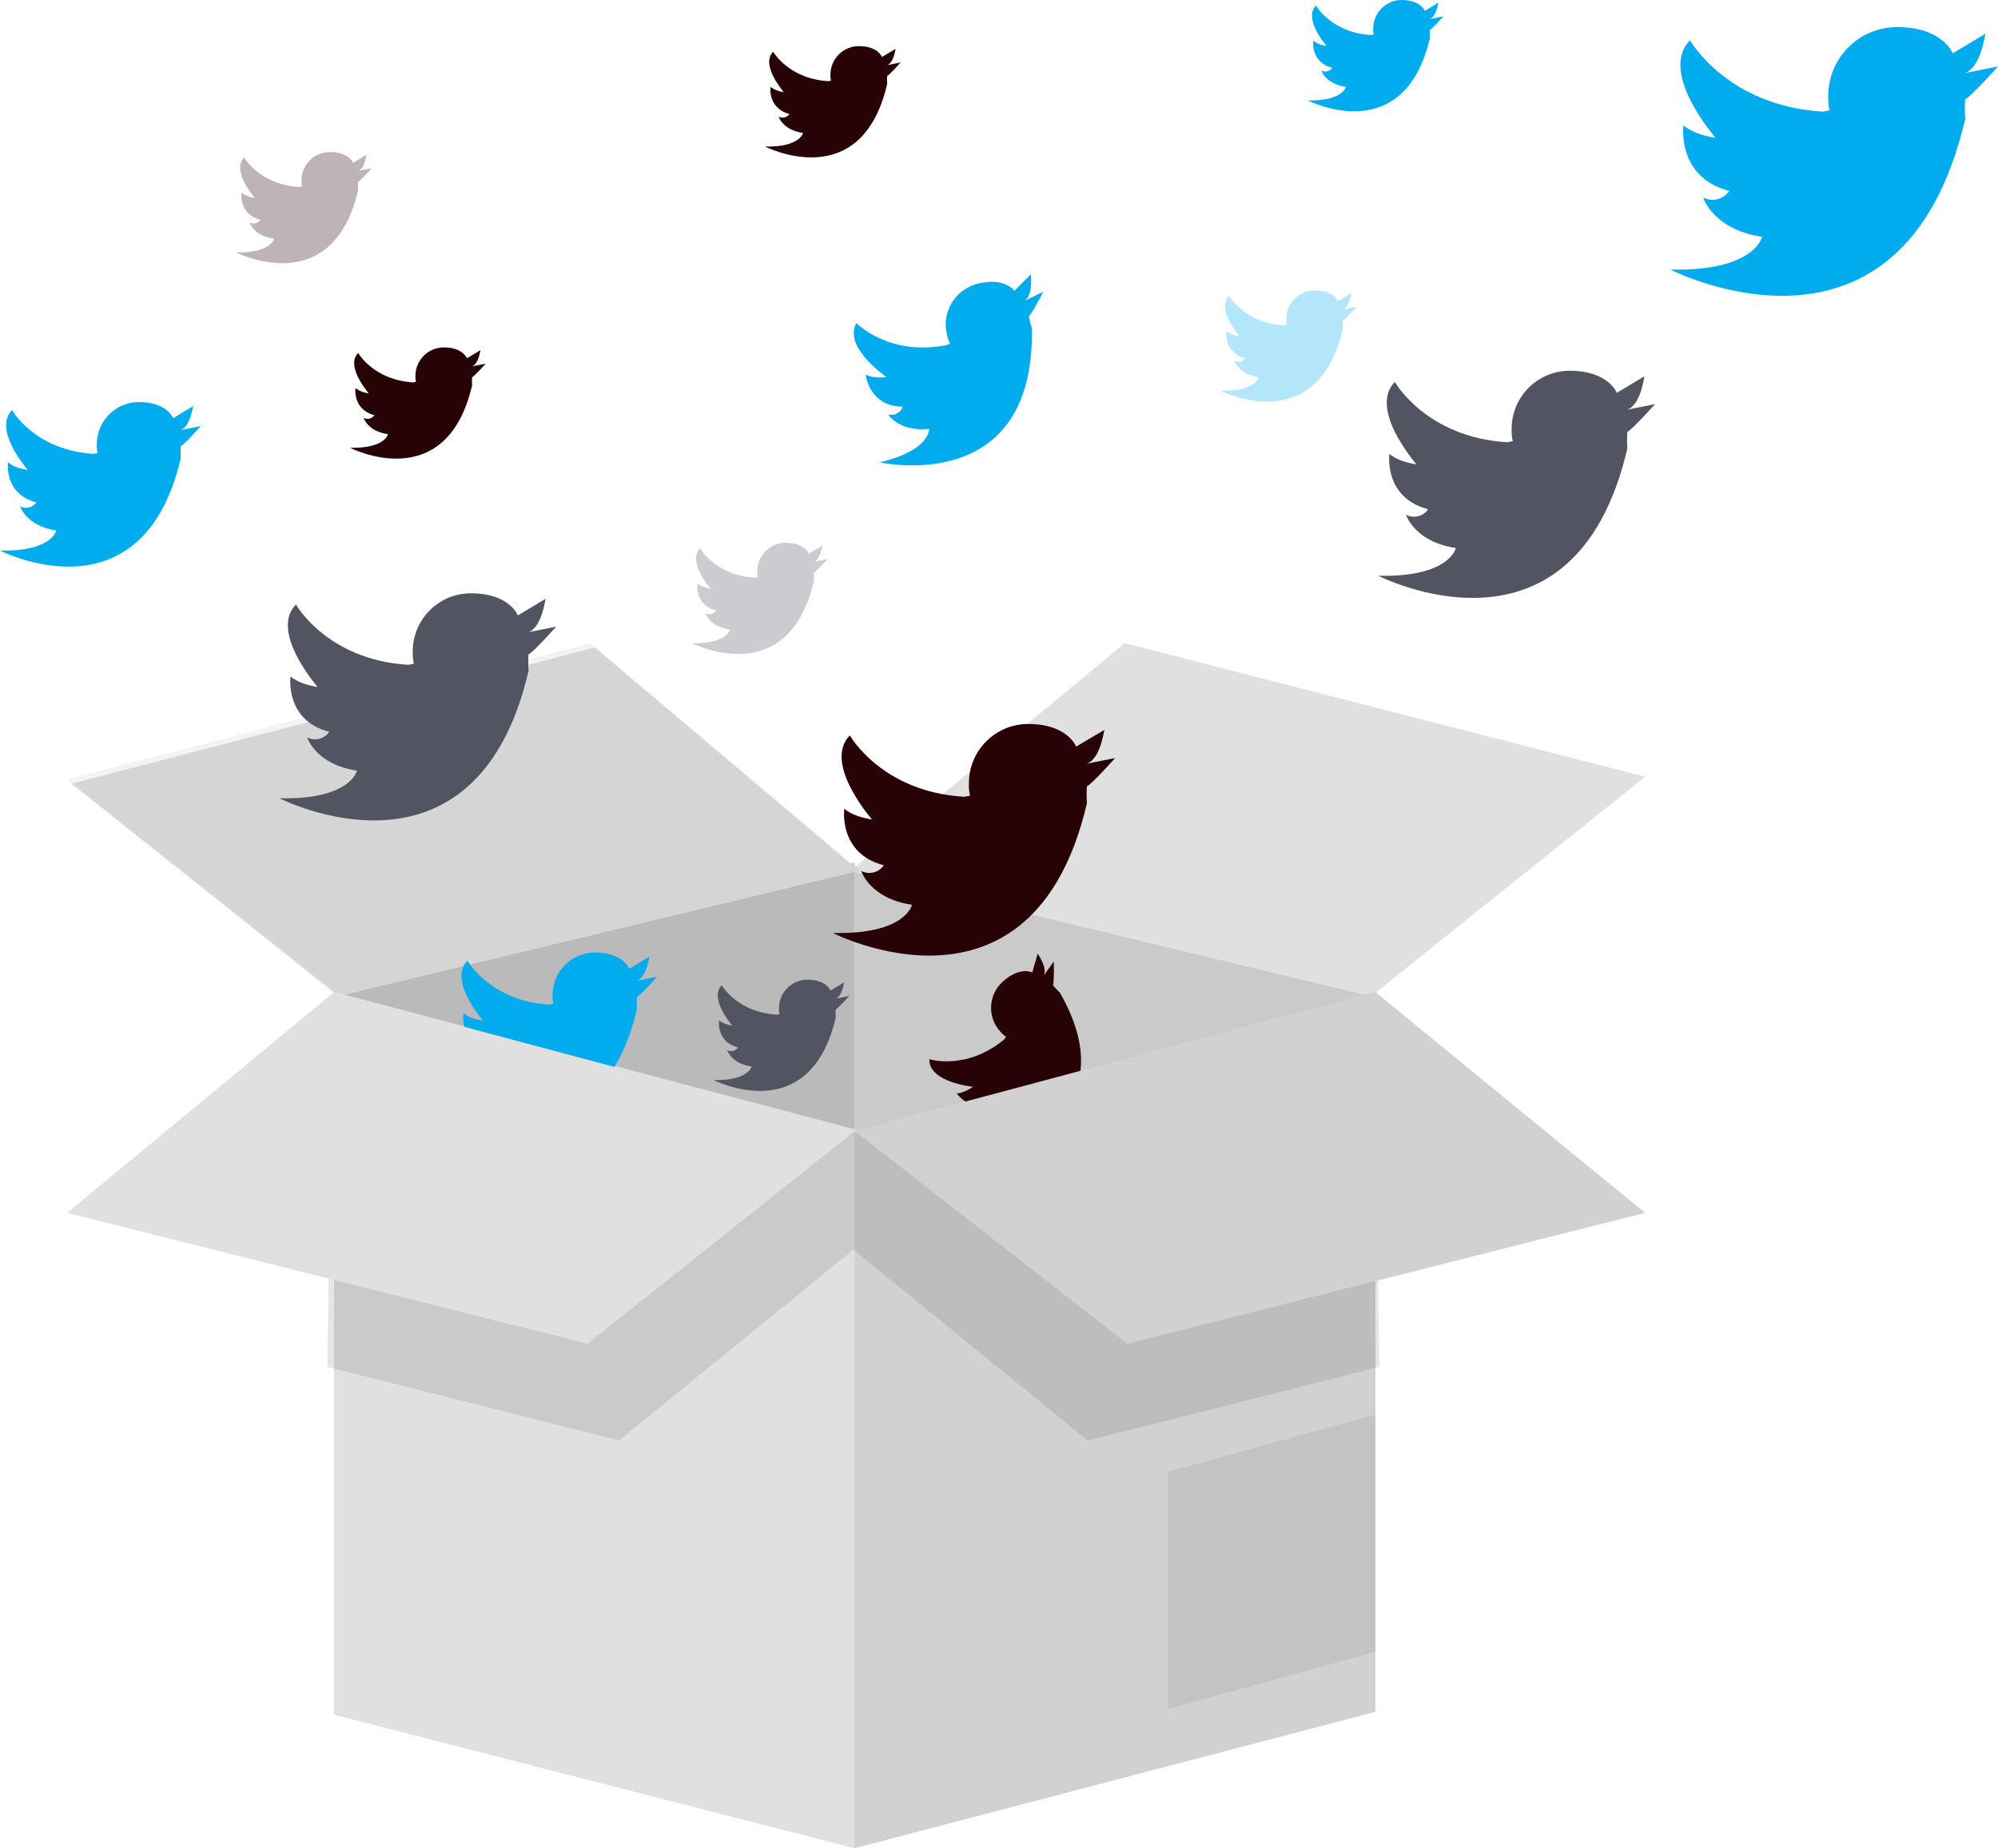
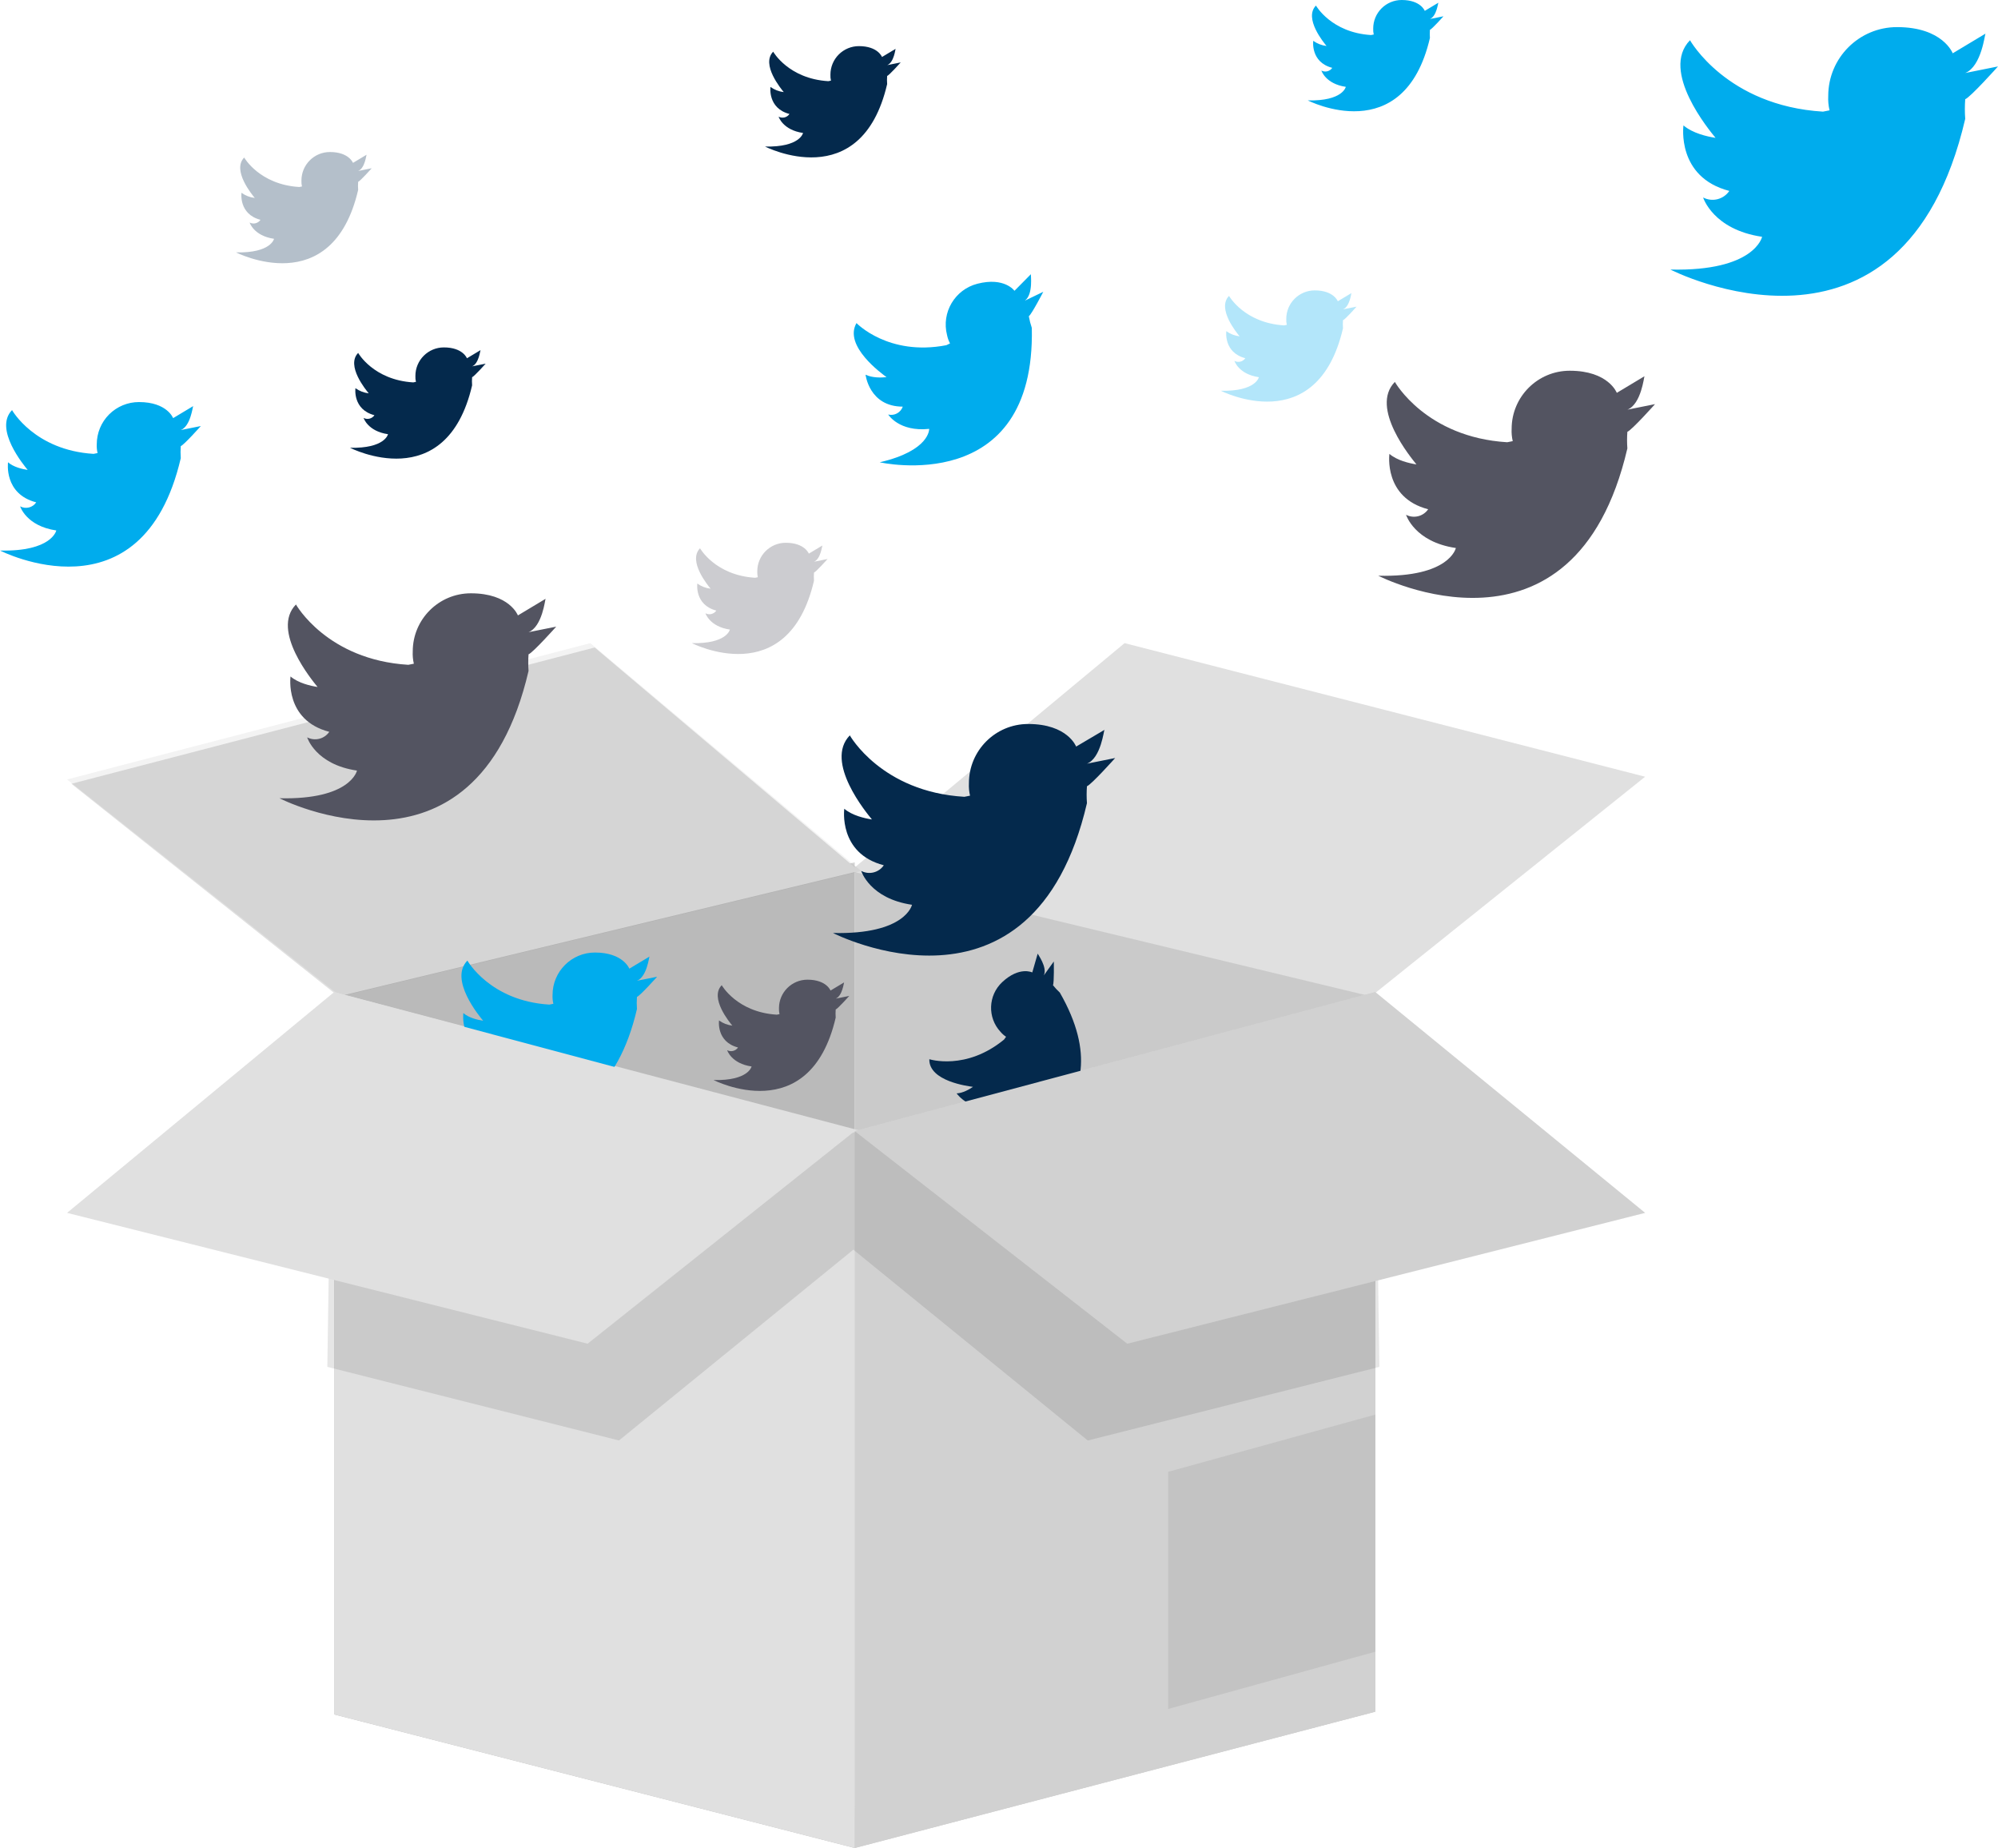
<svg xmlns="http://www.w3.org/2000/svg" data-name="Layer 1" width="813.15" height="752" viewBox="0 0 813.15 752">
  <path fill="#e0e0e0" d="M559.73 403.7l-211.87-51.03V752l211.87-55.46V403.7z" />
  <path opacity=".1" d="M559.73 403.7l-211.87-51.03V752l211.87-55.46V403.7z" />
  <path fill="#e0e0e0" d="M135.99 403.7l211.87-51.03V752l-211.87-54.35V403.7z" />
  <path opacity=".17" d="M135.99 401.93l211.87-51.02V752l-211.87-54.35V401.93z" />
  <path fill="#e0e0e0" d="M346.09 354.44l111.59-92.73 211.86 54.36-111.58 89.39-211.87-51.02z" />
  <path fill="#e0e0e0" d="M29.05 318.94l108.71 86.52 211.86-51.02-107.59-90.96-212.98 55.46z" />
  <path opacity=".05" d="M27.29 317.18l111.35 88.28 211.87-51.02-110.25-92.73-212.97 55.47z" />
  <path fill="#e0e0e0" d="M135.99 403.7v293.95L347.86 752l2.86-291.73-214.73-56.57z" />
  <path fill="#e0e0e0" d="M559.73 696.54L347.86 752V460.27l211.87-56.57v292.84z" />
  <path opacity=".07" d="M559.73 696.54L347.86 752V460.27l211.87-56.57v292.84z" />
  <path opacity=".07" d="M475.42 598.92v96.51l84.31-23.3v-96.5l-84.31 23.29z" />
  <path opacity=".1" d="M133.22 556.22l118.69 29.95 95.4-77.65v-47.7l-211.87-53.24-2.22 148.64zm428.17 0L442.7 586.17l-95.39-77.65v-47.7l211.86-53.24 2.22 148.64z" />
  <path d="M259.23 399.1l8.21-1.64s-6.9 7.72-8.21 8.21a33.05 33.05 0 000 4.93c-15.77 67.69-73.93 37.79-73.93 37.79 21.19.49 23-8.21 23-8.21-12.32-1.81-14.79-9.86-14.79-9.86a5.08 5.08 0 006.57-1.64c-13.31-3.45-11.5-16.43-11.5-16.43 2.3 2 5.91 2.79 8.05 3.12-1.48-1.81-14-16.76-6.41-24.48 0 0 9.2 16.43 33.35 17.91l1.64-.33a12.89 12.89 0 01-.33-3.61 17.25 17.25 0 0117.25-17.25c11.5 0 14 6.57 14 6.57l8.21-4.93c-.18-.01-1 8.21-5.11 9.85z" fill="#00aced" />
  <path fill="#e0e0e0" d="M135.99 403.7l-108.7 89.85 211.86 53.24 108.71-86.52-211.87-56.57z" />
-   <path d="M424.82 396.91l4.06-5.65s.18 8.6-.34 9.65a27.47 27.47 0 002.79 3c28.77 50.08-23.53 64.86-23.53 64.86 13.16-11.71 9.33-18 9.33-18-8.56 5.85-14.56 2.35-14.56 2.35a4.22 4.22 0 003.06-4.72c-10 5.44-16.3-3.47-16.3-3.47 2.52-.1 5.18-1.65 6.66-2.66-1.92-.26-18-2.27-17.77-11.25 0 0 14.9 4.77 30.42-8l.81-1.13a10.71 10.71 0 01-2.25-2 14.33 14.33 0 01.71-20.26c7-6.52 12.21-3.92 12.21-3.92l2.2-7.65c-.09.07 4.06 5.52 2.5 8.85z" fill="#270306" />
+   <path d="M424.82 396.91l4.06-5.65s.18 8.6-.34 9.65a27.47 27.47 0 002.79 3c28.77 50.08-23.53 64.86-23.53 64.86 13.16-11.71 9.33-18 9.33-18-8.56 5.85-14.56 2.35-14.56 2.35a4.22 4.22 0 003.06-4.72c-10 5.44-16.3-3.47-16.3-3.47 2.52-.1 5.18-1.65 6.66-2.66-1.92-.26-18-2.27-17.77-11.25 0 0 14.9 4.77 30.42-8l.81-1.13a10.71 10.71 0 01-2.25-2 14.33 14.33 0 01.71-20.26c7-6.52 12.21-3.92 12.21-3.92l2.2-7.65c-.09.07 4.06 5.52 2.5 8.85z" fill="#04294c" />
  <path fill="#e0e0e0" d="M559.73 403.7l109.81 89.85-210.76 53.24-110.92-86.52 211.87-56.57z" />
  <path opacity=".07" d="M559.73 403.7l109.81 89.85-210.76 53.24-110.92-86.52 211.87-56.57z" />
  <path d="M417.09 122.35l7.51-3.61s-4.74 9.15-5.89 9.95a32.88 32.88 0 001.22 4.75c1.53 69.12-61.9 54.68-61.9 54.68 20.54-4.76 20.13-13.6 20.13-13.6-12.32 1.3-16.68-5.84-16.68-5.84a5 5 0 005.93-3.21c-13.68 0-15.14-13-15.14-13 2.7 1.33 6.39 1.23 8.53 1-1.87-1.38-17.6-12.7-12.22-22 0 0 12.93 13.56 36.56 9l1.5-.72a12.82 12.82 0 01-1.21-3.4 17.16 17.16 0 0112.36-20.89c11.08-2.84 15.08 2.88 15.08 2.88l6.7-6.78c-.17.07 1.07 8.19-2.48 10.79zM73.57 175l8.17-1.63s-6.86 7.68-8.17 8.17a32.88 32.88 0 000 4.9C57.88 253.77.03 224.03.03 224.03c21.08.49 22.88-8.17 22.88-8.17-12.26-1.8-14.71-9.81-14.71-9.81a5 5 0 006.54-1.63C1.47 201 3.27 188.12 3.27 188.12c2.29 2 5.88 2.78 8 3.11-1.47-1.8-13.89-16.67-6.37-24.35 0 0 9.15 16.34 33.18 17.81l1.63-.33a12.82 12.82 0 01-.33-3.6 17.16 17.16 0 0117.19-17.15c11.44 0 13.89 6.54 13.89 6.54l8.17-4.9c-.19-.01-1 8.16-5.06 9.75zM799.81 29.71l13.33-2.67s-11.2 12.53-13.33 13.33a53.64 53.64 0 000 8c-25.6 109.85-120 61.32-120 61.32 34.39.8 37.33-13.33 37.33-13.33-20-2.93-24-16-24-16a8.24 8.24 0 0010.66-2.67c-21.6-5.6-18.66-26.66-18.66-26.66 3.73 3.2 9.6 4.53 13.06 5.07-2.4-2.93-22.66-27.2-10.4-39.73 0 0 14.93 26.66 54.12 29.06l2.67-.53a20.92 20.92 0 01-.53-5.87 28 28 0 0128-28c18.66 0 22.66 10.66 22.66 10.66l13.33-8c-.24.02-1.57 13.31-8.24 16.02zM581.95 7.73l5.52-1.1s-4.64 5.19-5.52 5.52a22.21 22.21 0 000 3.31c-10.6 45.5-49.69 25.4-49.69 25.4 14.25.33 15.46-5.52 15.46-5.52-8.28-1.21-9.94-6.63-9.94-6.63a3.41 3.41 0 004.42-1.1c-8.94-2.32-7.73-11-7.73-11a11.48 11.48 0 005.41 2.1c-1-1.21-9.39-11.26-4.31-16.45 0 0 6.18 11 22.42 12l1.1-.22a8.66 8.66 0 01-.22-2.43A11.59 11.59 0 01570.47 0c7.73 0 9.39 4.42 9.39 4.42l5.52-3.31c-.12-.01-.67 5.52-3.43 6.62z" fill="#00aced" />
  <path d="M331.28 228.58l5.52-1.1s-4.64 5.19-5.52 5.52a22.21 22.21 0 000 3.31c-10.6 45.5-49.69 25.4-49.69 25.4 14.25.33 15.46-5.52 15.46-5.52-8.28-1.21-9.94-6.63-9.94-6.63a3.41 3.41 0 004.42-1.1c-8.94-2.32-7.73-11-7.73-11a11.48 11.48 0 005.41 2.1c-1-1.21-9.39-11.26-4.31-16.45 0 0 6.18 11 22.42 12l1.1-.22a8.66 8.66 0 01-.22-2.43 11.59 11.59 0 0111.59-11.59c7.73 0 9.39 4.42 9.39 4.42l5.52-3.31c-.13.02-.66 5.5-3.42 6.6z" fill="#535461" opacity=".3" />
  <path d="M546.57 125.89l5.52-1.1s-4.59 5.21-5.52 5.51a22.21 22.21 0 000 3.31c-10.6 45.5-49.69 25.4-49.69 25.4 14.25.33 15.46-5.52 15.46-5.52-8.28-1.21-9.94-6.63-9.94-6.63a3.41 3.41 0 004.42-1.1c-8.94-2.32-7.73-11-7.73-11a11.48 11.48 0 005.41 2.1c-1-1.21-9.39-11.26-4.31-16.45 0 0 6.18 11 22.42 12l1.1-.22a8.66 8.66 0 01-.22-2.43 11.59 11.59 0 0111.59-11.59c7.73 0 9.39 4.42 9.39 4.42l5.52-3.31c-.06-.02-.62 5.5-3.42 6.61z" fill="#00aced" opacity=".3" />
-   <path d="M442.37 310.76l11.48-2.3s-9.65 10.8-11.48 11.48a46.21 46.21 0 000 6.89c-22.05 94.63-103.36 52.83-103.36 52.83 29.63.69 32.16-11.48 32.16-11.48-17.23-2.53-20.67-13.78-20.67-13.78a7.1 7.1 0 009.19-2.3c-18.6-4.82-16.08-23-16.08-23 3.22 2.76 8.27 3.9 11.25 4.36-2.07-2.53-19.52-23.43-9-34.22 0 0 12.86 23 46.63 25l2.3-.46a18 18 0 01-.46-5.05 24.11 24.11 0 0124.12-24.12c16.08 0 19.52 9.19 19.52 9.19l11.52-6.8c-.23 0-1.38 11.47-7.12 13.76zM361.09 26.5l5.48-1.1s-4.64 5.19-5.52 5.52a22.21 22.21 0 000 3.31c-10.6 45.5-49.69 25.4-49.69 25.4 14.25.33 15.46-5.52 15.46-5.52-8.28-1.21-9.94-6.63-9.94-6.63a3.41 3.41 0 004.42-1.1c-8.94-2.32-7.73-11-7.73-11a11.48 11.48 0 005.41 2.1c-1-1.21-9.39-11.26-4.31-16.45 0 0 6.18 11 22.42 12l1.1-.22a8.66 8.66 0 01-.22-2.43 11.59 11.59 0 0111.6-11.61c7.73 0 9.39 4.42 9.39 4.42l5.52-3.31c-.07 0-.62 5.52-3.39 6.62zM192.14 149.08l5.52-1.1s-4.64 5.19-5.52 5.52a22.21 22.21 0 000 3.31c-10.6 45.5-49.69 25.4-49.69 25.4 14.25.33 15.46-5.52 15.46-5.52-8.28-1.21-9.94-6.63-9.94-6.63a3.41 3.41 0 004.42-1.1c-8.94-2.32-7.73-11-7.73-11a11.48 11.48 0 005.41 2.1c-1-1.21-9.39-11.26-4.31-16.45 0 0 6.18 11 22.42 12l1.1-.22a8.66 8.66 0 01-.22-2.43 11.59 11.59 0 0111.59-11.59c7.73 0 9.39 4.42 9.39 4.42l5.52-3.31c-.11-.03-.66 5.52-3.42 6.6z" fill="#270306" />
-   <path d="M145.76 69.57l5.52-1.1s-4.64 5.19-5.52 5.52a22.21 22.21 0 000 3.31c-10.6 45.5-49.69 25.4-49.69 25.4 14.25.33 15.46-5.52 15.46-5.52-8.28-1.21-9.94-6.63-9.94-6.63a3.41 3.41 0 004.42-1.1c-8.94-2.32-7.73-11-7.73-11a11.48 11.48 0 005.41 2.1c-1-1.21-9.39-11.26-4.31-16.45 0 0 6.18 11 22.42 12l1.1-.22a8.66 8.66 0 01-.22-2.43 11.59 11.59 0 0111.59-11.59c7.73 0 9.39 4.42 9.39 4.42l5.52-3.31c-.11-.03-.61 5.5-3.42 6.6z" fill="#270306" opacity=".3" />
+   <path d="M442.37 310.76l11.48-2.3s-9.65 10.8-11.48 11.48a46.21 46.21 0 000 6.89c-22.05 94.63-103.36 52.83-103.36 52.83 29.63.69 32.16-11.48 32.16-11.48-17.23-2.53-20.67-13.78-20.67-13.78a7.1 7.1 0 009.19-2.3c-18.6-4.82-16.08-23-16.08-23 3.22 2.76 8.27 3.9 11.25 4.36-2.07-2.53-19.52-23.43-9-34.22 0 0 12.86 23 46.63 25l2.3-.46a18 18 0 01-.46-5.05 24.11 24.11 0 0124.12-24.12c16.08 0 19.52 9.19 19.52 9.19l11.52-6.8c-.23 0-1.38 11.47-7.12 13.76zM361.09 26.5l5.48-1.1s-4.64 5.19-5.52 5.52a22.21 22.21 0 000 3.31c-10.6 45.5-49.69 25.4-49.69 25.4 14.25.33 15.46-5.52 15.46-5.52-8.28-1.21-9.94-6.63-9.94-6.63a3.41 3.41 0 004.42-1.1c-8.94-2.32-7.73-11-7.73-11a11.48 11.48 0 005.41 2.1c-1-1.21-9.39-11.26-4.31-16.45 0 0 6.18 11 22.42 12l1.1-.22a8.66 8.66 0 01-.22-2.43 11.59 11.59 0 0111.6-11.61c7.73 0 9.39 4.42 9.39 4.42l5.52-3.31c-.07 0-.62 5.52-3.39 6.62zM192.14 149.08l5.52-1.1s-4.64 5.19-5.52 5.52a22.21 22.21 0 000 3.31c-10.6 45.5-49.69 25.4-49.69 25.4 14.25.33 15.46-5.52 15.46-5.52-8.28-1.21-9.94-6.63-9.94-6.63a3.41 3.41 0 004.42-1.1c-8.94-2.32-7.73-11-7.73-11a11.48 11.48 0 005.41 2.1c-1-1.21-9.39-11.26-4.31-16.45 0 0 6.18 11 22.42 12l1.1-.22a8.66 8.66 0 01-.22-2.43 11.59 11.59 0 0111.59-11.59c7.73 0 9.39 4.42 9.39 4.42l5.52-3.31c-.11-.03-.66 5.52-3.42 6.6z" fill="#04294c" />
+   <path d="M145.76 69.57l5.52-1.1s-4.64 5.19-5.52 5.52a22.21 22.21 0 000 3.31c-10.6 45.5-49.69 25.4-49.69 25.4 14.25.33 15.46-5.52 15.46-5.52-8.28-1.21-9.94-6.63-9.94-6.63a3.41 3.41 0 004.42-1.1c-8.94-2.32-7.73-11-7.73-11a11.48 11.48 0 005.41 2.1c-1-1.21-9.39-11.26-4.31-16.45 0 0 6.18 11 22.42 12l1.1-.22a8.66 8.66 0 01-.22-2.43 11.59 11.59 0 0111.59-11.59c7.73 0 9.39 4.42 9.39 4.42l5.52-3.31c-.11-.03-.61 5.5-3.42 6.6z" fill="#04294c" opacity=".3" />
  <path d="M340.11 406.37l5.52-1.1s-4.64 5.19-5.52 5.52a22.21 22.21 0 000 3.31c-10.6 45.5-49.69 25.4-49.69 25.4 14.25.33 15.46-5.52 15.46-5.52-8.28-1.21-9.94-6.63-9.94-6.63a3.41 3.41 0 004.42-1.1c-8.94-2.32-7.73-11-7.73-11a11.48 11.48 0 005.41 2.1c-1-1.21-9.39-11.26-4.31-16.45 0 0 6.18 11 22.42 12l1.1-.22a8.66 8.66 0 01-.22-2.43 11.59 11.59 0 0111.59-11.59c7.73 0 9.39 4.42 9.39 4.42l5.52-3.31c-.1-.02-.66 5.5-3.42 6.6zM662.34 166.7l11.23-2.25s-9.46 10.59-11.26 11.26a45.32 45.32 0 000 6.76c-21.63 92.81-101.37 51.81-101.37 51.81 29.09.72 31.57-11.28 31.57-11.28-16.9-2.48-20.27-13.52-20.27-13.52a7 7 0 009-2.25c-18.25-4.73-15.77-22.53-15.77-22.53 3.15 2.7 8.11 3.83 11 4.28-2-2.48-19.15-23-8.79-33.57 0 0 12.62 22.53 45.73 24.55l2.25-.45a17.67 17.67 0 01-.45-5 23.65 23.65 0 0123.65-23.65c15.77 0 19.15 9 19.15 9l11.26-6.76c-.17.08-1.3 11.35-6.93 13.6zm-447.23 90.55l11.26-2.25s-9.46 10.59-11.26 11.26a45.32 45.32 0 000 6.76c-21.63 92.81-101.37 51.81-101.37 51.81 29.06.68 31.54-11.26 31.54-11.26-16.9-2.48-20.27-13.52-20.27-13.52a7 7 0 009-2.25c-18.25-4.73-15.77-22.53-15.77-22.53 3.15 2.7 8.11 3.83 11 4.28-2-2.48-19.15-23-8.79-33.57 0 0 12.62 22.53 45.73 24.55l2.25-.45a17.67 17.67 0 01-.45-5 23.65 23.65 0 0123.65-23.65c15.77 0 19.15 9 19.15 9l11.26-6.76c-.17.06-1.3 11.33-6.93 13.58z" fill="#535461" />
</svg>
